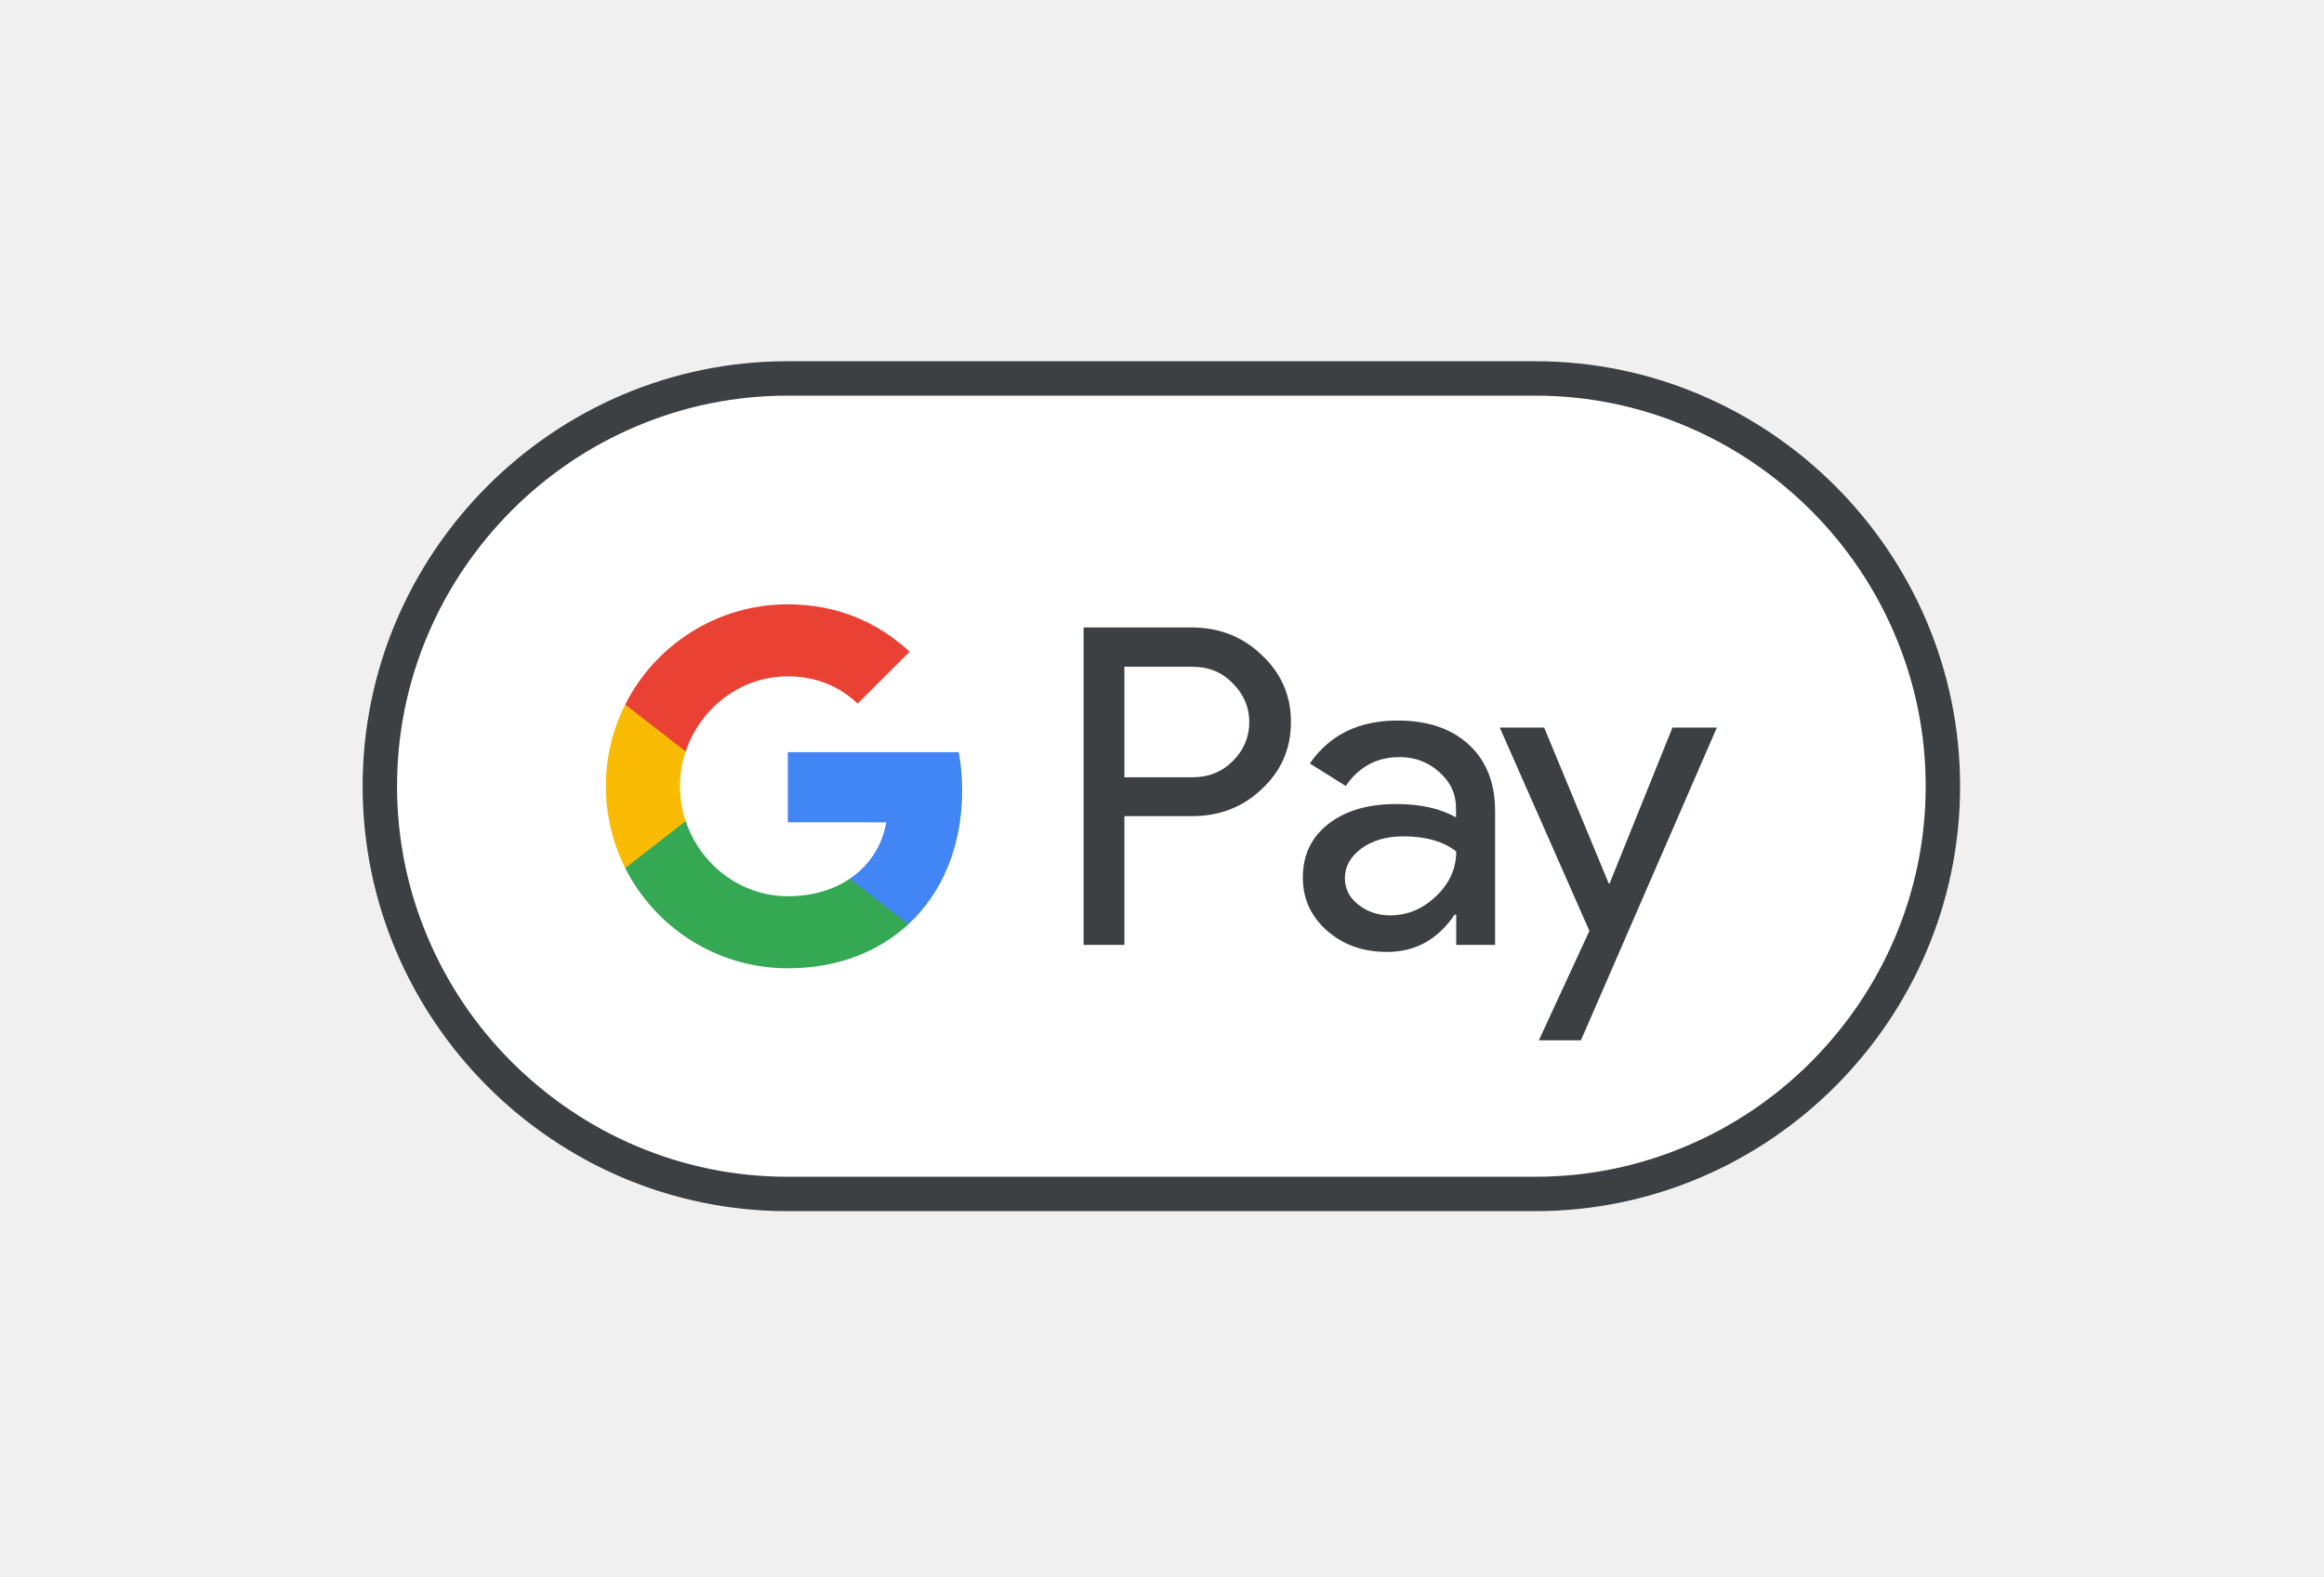
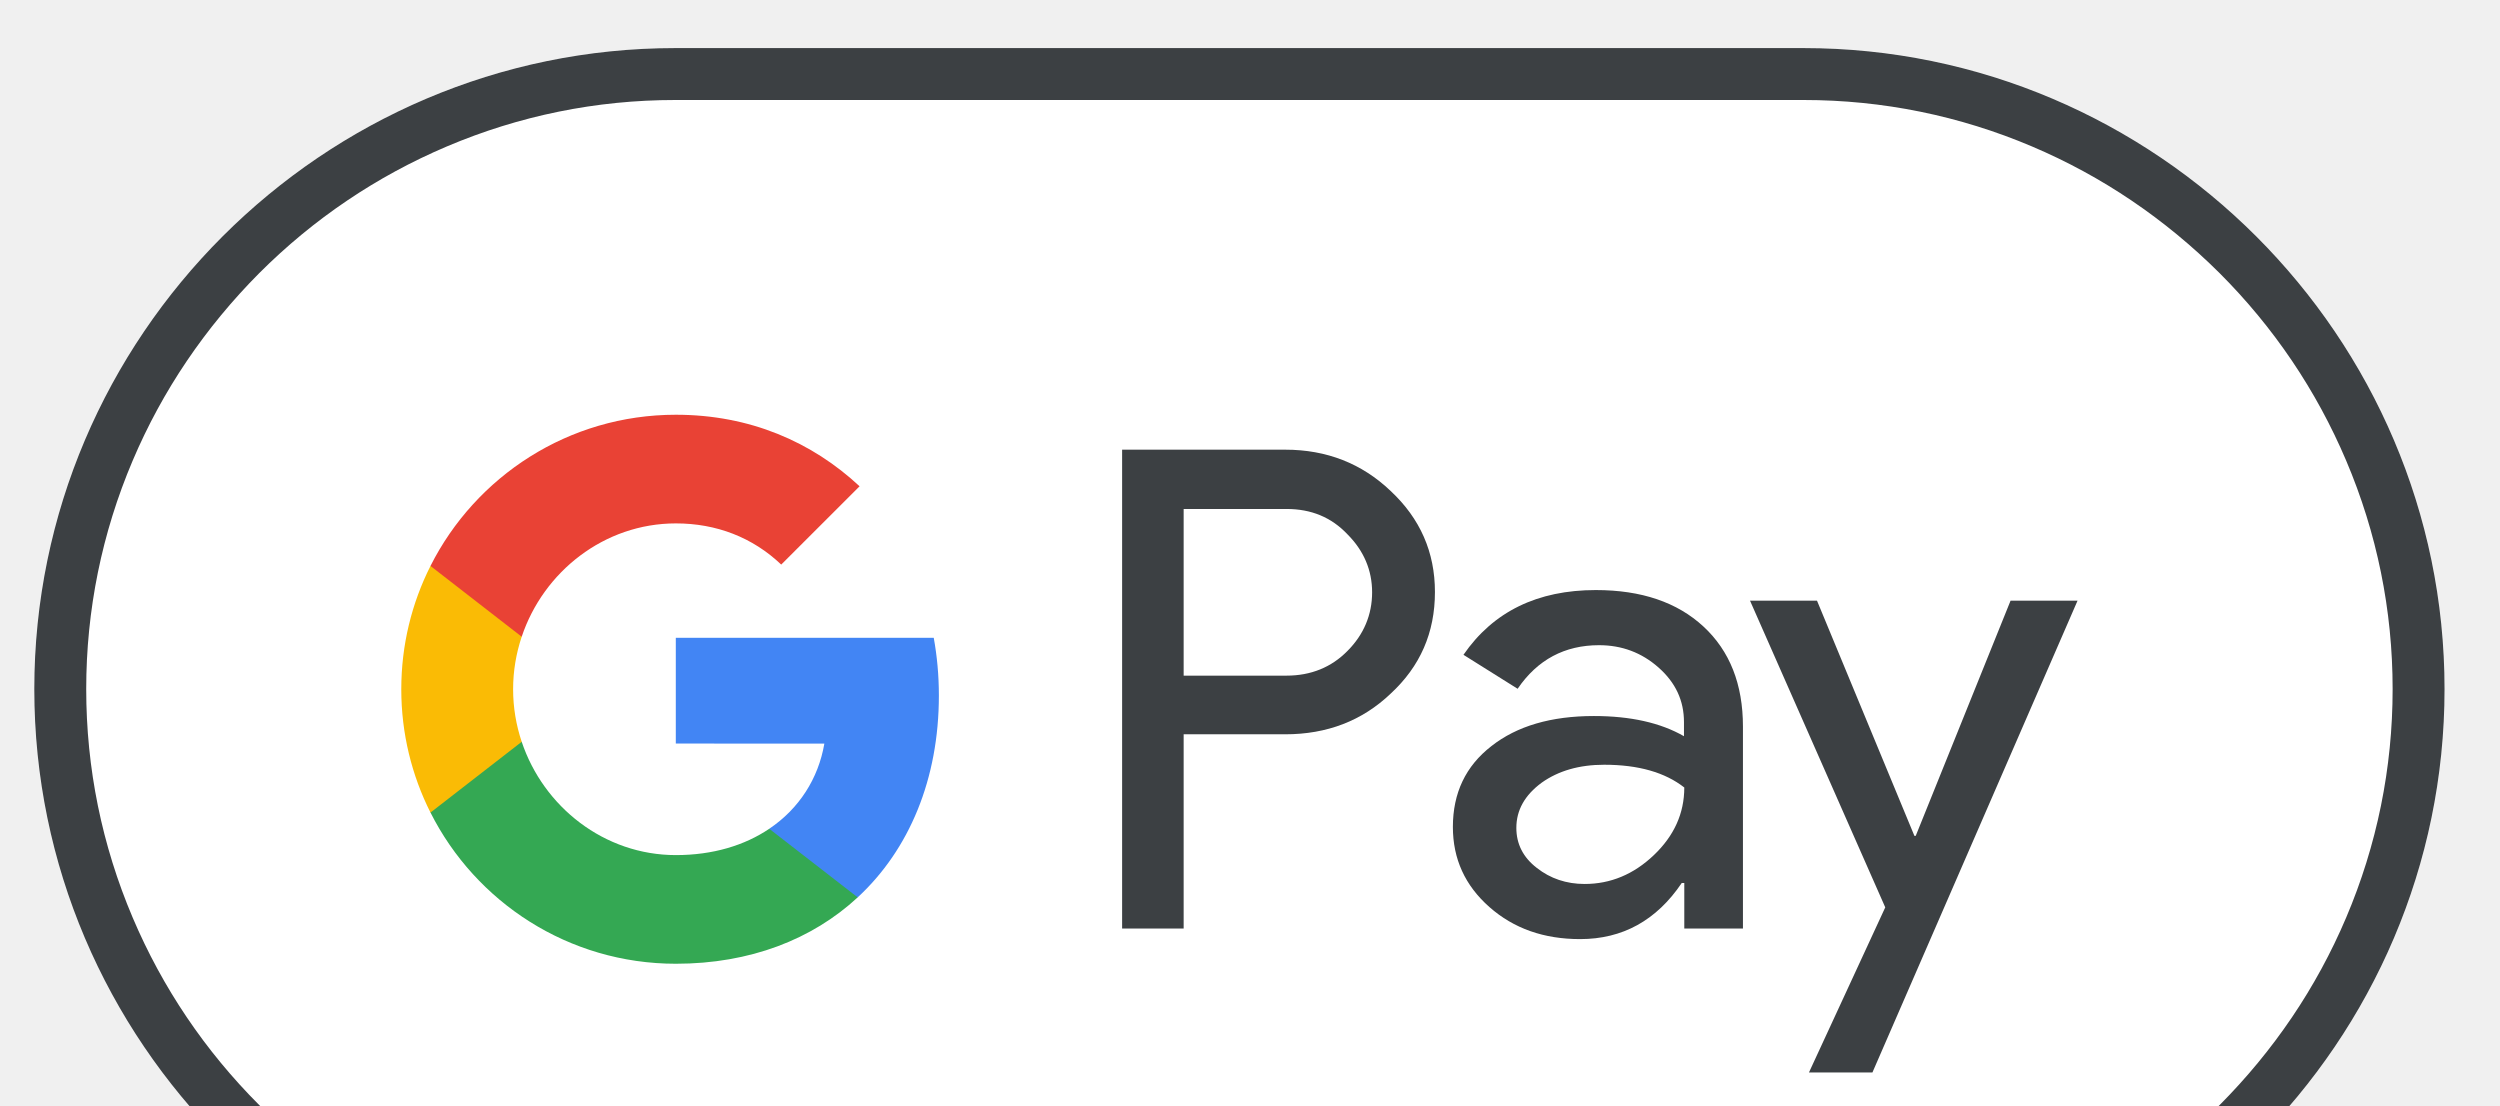
- <svg xmlns="http://www.w3.org/2000/svg" version="1.1" id="G_Pay_Acceptance_Mark" x="0px" y="0px" viewBox="0 0 1094 742" enable-background="new 0 0 1094 742" xml:space="preserve">
+ <svg xmlns="http://www.w3.org/2000/svg" version="1.1" id="G_Pay_Acceptance_Mark" x="0px" y="0px" viewBox="160 155 780 345" enable-background="new 160 155 780 345" xml:space="preserve">
  <path id="Base_1_" fill="#FFFFFF" d="M722.7,170h-352c-110,0-200,90-200,200l0,0c0,110,90,200,200,200h352c110,0,200-90,200-200l0,0  C922.7,260,832.7,170,722.7,170z" />
  <path id="Outline" fill="#3C4043" d="M722.7,186.2c24.7,0,48.7,4.9,71.3,14.5c21.9,9.3,41.5,22.6,58.5,39.5  c16.9,16.9,30.2,36.6,39.5,58.5c9.6,22.6,14.5,46.6,14.5,71.3s-4.9,48.7-14.5,71.3c-9.3,21.9-22.6,41.5-39.5,58.5  c-16.9,16.9-36.6,30.2-58.5,39.5c-22.6,9.6-46.6,14.5-71.3,14.5h-352c-24.7,0-48.7-4.9-71.3-14.5c-21.9-9.3-41.5-22.6-58.5-39.5  c-16.9-16.9-30.2-36.6-39.5-58.5c-9.6-22.6-14.5-46.6-14.5-71.3s4.9-48.7,14.5-71.3c9.3-21.9,22.6-41.5,39.5-58.5  c16.9-16.9,36.6-30.2,58.5-39.5c22.6-9.6,46.6-14.5,71.3-14.5L722.7,186.2 M722.7,170h-352c-110,0-200,90-200,200l0,0  c0,110,90,200,200,200h352c110,0,200-90,200-200l0,0C922.7,260,832.7,170,722.7,170L722.7,170z" />
  <g id="G_Pay_Lockup_1_">
    <g id="Pay_Typeface_3_">
      <path id="Letter_p_3_" fill="#3C4043" d="M529.3,384.2v60.5h-19.2V295.3H561c12.9,0,23.9,4.3,32.9,12.9    c9.2,8.6,13.8,19.1,13.8,31.5c0,12.7-4.6,23.2-13.8,31.7c-8.9,8.5-19.9,12.7-32.9,12.7h-31.7V384.2z M529.3,313.7v52.1h32.1    c7.6,0,14-2.6,19-7.7c5.1-5.1,7.7-11.3,7.7-18.3c0-6.9-2.6-13-7.7-18.1c-5-5.3-11.3-7.9-19-7.9h-32.1V313.7z" />
      <path id="Letter_a_3_" fill="#3C4043" d="M657.9,339.1c14.2,0,25.4,3.8,33.6,11.4c8.2,7.6,12.3,18,12.3,31.2v63h-18.3v-14.2h-0.8    c-7.9,11.7-18.5,17.5-31.7,17.5c-11.3,0-20.7-3.3-28.3-10s-11.4-15-11.4-25c0-10.6,4-19,12-25.2c8-6.3,18.7-9.4,32-9.4    c11.4,0,20.8,2.1,28.1,6.3v-4.4c0-6.7-2.6-12.3-7.9-17c-5.3-4.7-11.5-7-18.6-7c-10.7,0-19.2,4.5-25.4,13.6l-16.9-10.6    C625.9,345.8,639.7,339.1,657.9,339.1z M633.1,413.3c0,5,2.1,9.2,6.4,12.5c4.2,3.3,9.2,5,14.9,5c8.1,0,15.3-3,21.6-9    s9.5-13,9.5-21.1c-6-4.7-14.3-7.1-25-7.1c-7.8,0-14.3,1.9-19.5,5.6C635.7,403.1,633.1,407.8,633.1,413.3z" />
      <path id="Letter_y_3_" fill="#3C4043" d="M808.2,342.4l-64,147.2h-19.8l23.8-51.5L706,342.4h20.9l30.4,73.4h0.4l29.6-73.4H808.2z" />
    </g>
    <g id="G_Mark_1_">
      <path id="Blue_500" fill="#4285F4" d="M452.93,372c0-6.26-0.56-12.25-1.6-18.01h-80.48v33L417.2,387    c-1.88,10.98-7.93,20.34-17.2,26.58v21.41h27.59C443.7,420.08,452.93,398.04,452.93,372z" />
      <path id="Green_500_1_" fill="#34A853" d="M400.01,413.58c-7.68,5.18-17.57,8.21-29.14,8.21c-22.35,0-41.31-15.06-48.1-35.36    h-28.46v22.08c14.1,27.98,43.08,47.18,76.56,47.18c23.14,0,42.58-7.61,56.73-20.71L400.01,413.58z" />
      <path id="Yellow_500_1_" fill="#FABB05" d="M320.09,370.05c0-5.7,0.95-11.21,2.68-16.39v-22.08h-28.46    c-5.83,11.57-9.11,24.63-9.11,38.47s3.29,26.9,9.11,38.47l28.46-22.08C321.04,381.26,320.09,375.75,320.09,370.05z" />
      <path id="Red_500" fill="#E94235" d="M370.87,318.3c12.63,0,23.94,4.35,32.87,12.85l24.45-24.43    c-14.85-13.83-34.21-22.32-57.32-22.32c-33.47,0-62.46,19.2-76.56,47.18l28.46,22.08C329.56,333.36,348.52,318.3,370.87,318.3z" />
    </g>
  </g>
</svg>
